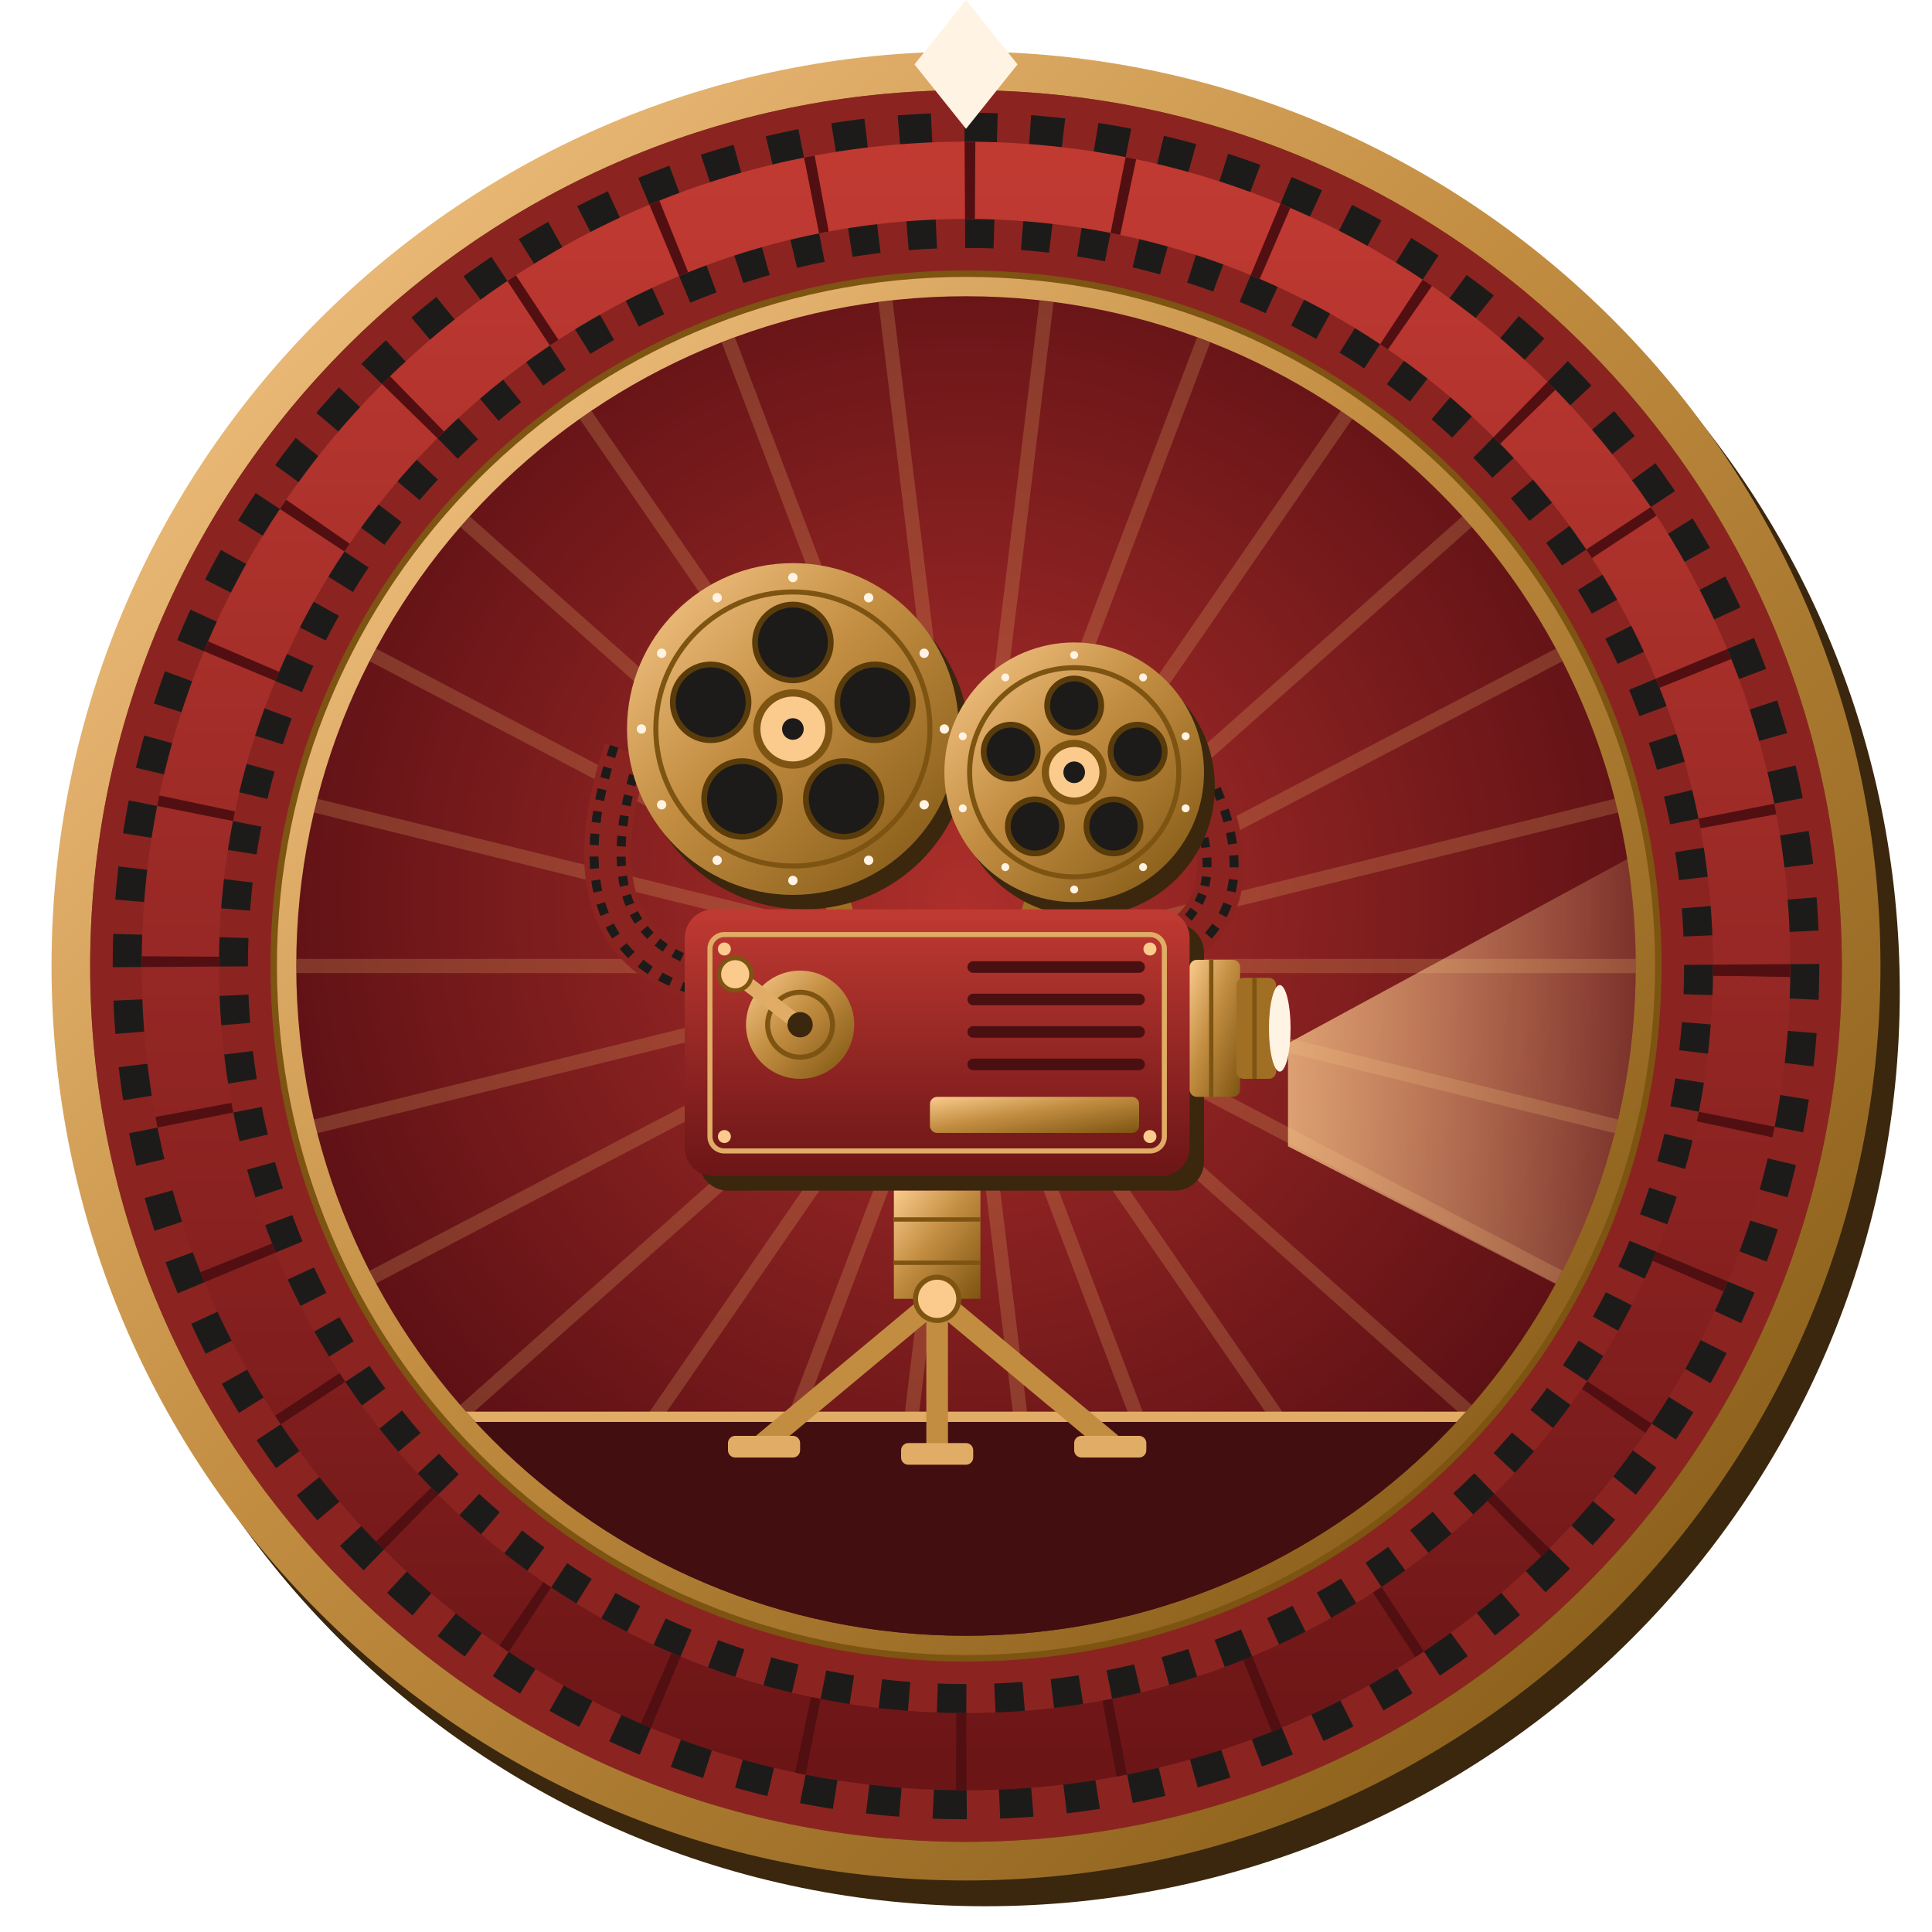
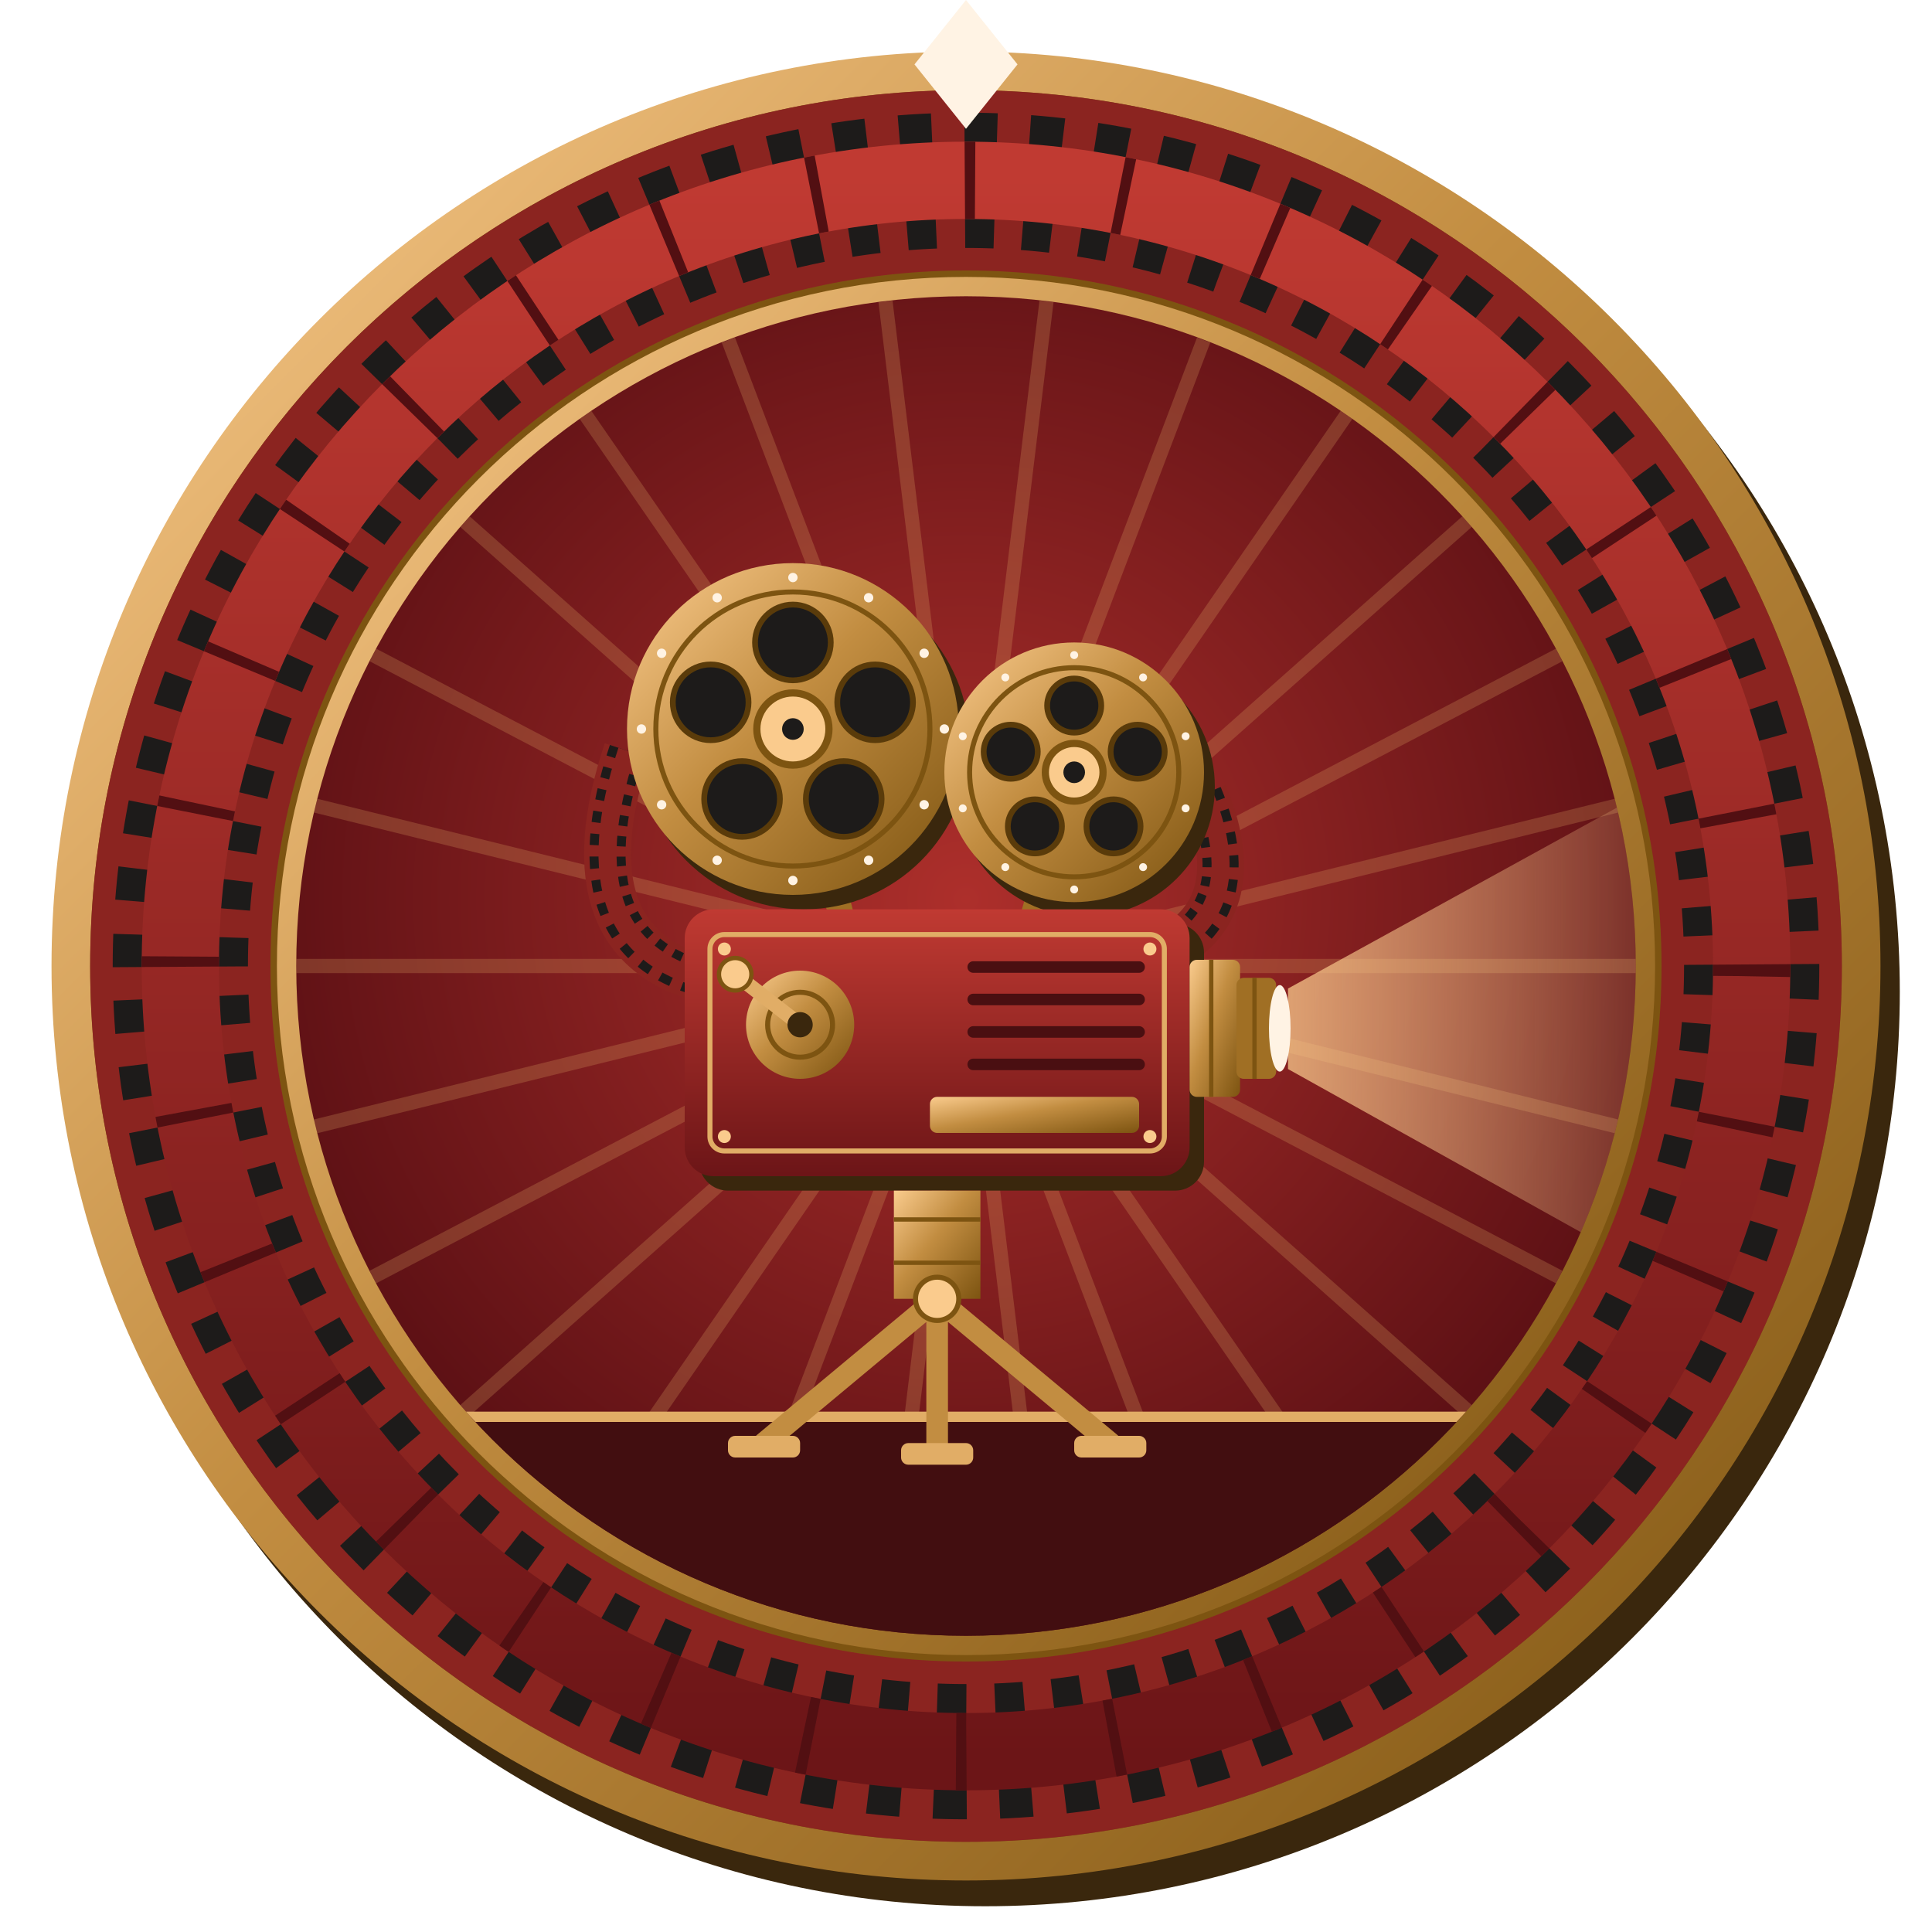
<svg xmlns="http://www.w3.org/2000/svg" viewBox="0 0 300 300" width="3000" height="3000">
  <defs>
    <linearGradient id="g3" x1="0" y1="0" x2="1" y2="1">
      <stop offset="0" stop-color="#facb8d" />
      <stop offset=".45" stop-color="#c28d41" />
      <stop offset="1" stop-color="#7d5411" />
    </linearGradient>
    <linearGradient id="r3" x1="0" y1="0" x2="0" y2="1">
      <stop offset="0" stop-color="#c03a32" />
      <stop offset="1" stop-color="#6c1517" />
    </linearGradient>
    <linearGradient id="b3" x1="0" y1="0" x2="1" y2="0">
      <stop offset="0" stop-color="#facb8d" stop-opacity=".75" />
      <stop offset="1" stop-color="#facb8d" stop-opacity="0" />
    </linearGradient>
    <radialGradient id="rr3b" cx=".5" cy=".45" r=".6">
      <stop offset="0" stop-color="#ad2f2b" />
      <stop offset="1" stop-color="#540d12" />
    </radialGradient>
    <clipPath id="c4d">
      <circle cx="150" cy="150" r="104" />
    </clipPath>
  </defs>
  <circle cx="153" cy="154" r="142" fill="#3a270d" />
  <circle cx="150" cy="150" r="142" fill="url(#g3)" />
  <circle cx="150" cy="150" r="136" fill="#7d5411" />
  <circle cx="150" cy="150" r="122" fill="none" stroke="#8b2420" stroke-width="28" />
  <circle cx="150" cy="150" r="122" fill="none" stroke="#1d1b1a" stroke-width="21" stroke-dasharray="4.79 4.79" />
  <circle cx="150" cy="150" r="122" fill="none" stroke="url(#r3)" stroke-width="12" />
  <circle cx="150" cy="150" r="122" fill="none" stroke="#520f12" stroke-width="12" stroke-dasharray="1.6 22.35" />
  <circle cx="150" cy="150" r="107" fill="url(#g3)" />
  <circle cx="150" cy="150" r="104" fill="url(#rr3b)" />
  <g clip-path="url(#c4d)">
    <g stroke="#e1ad66" stroke-opacity=".24" stroke-width="2.2">
      <line x1="176.0" y1="150.0" x2="254.0" y2="150.0" />
      <line x1="175.2" y1="156.2" x2="251.0" y2="174.9" />
      <line x1="173.0" y1="162.1" x2="242.1" y2="198.3" />
      <line x1="169.5" y1="167.2" x2="227.8" y2="219.0" />
      <line x1="164.8" y1="171.4" x2="209.1" y2="235.6" />
      <line x1="159.2" y1="174.3" x2="186.9" y2="247.2" />
      <line x1="153.1" y1="175.8" x2="162.5" y2="253.2" />
      <line x1="146.9" y1="175.8" x2="137.5" y2="253.2" />
      <line x1="140.8" y1="174.3" x2="113.1" y2="247.2" />
      <line x1="135.2" y1="171.4" x2="90.9" y2="235.6" />
      <line x1="130.5" y1="167.2" x2="72.2" y2="219.0" />
      <line x1="127.0" y1="162.1" x2="57.9" y2="198.3" />
      <line x1="124.8" y1="156.2" x2="49.0" y2="174.9" />
      <line x1="124.0" y1="150.0" x2="46.0" y2="150.0" />
      <line x1="124.8" y1="143.8" x2="49.0" y2="125.1" />
      <line x1="127.0" y1="137.9" x2="57.9" y2="101.7" />
      <line x1="130.5" y1="132.8" x2="72.2" y2="81.0" />
      <line x1="135.2" y1="128.6" x2="90.9" y2="64.4" />
      <line x1="140.8" y1="125.7" x2="113.1" y2="52.8" />
      <line x1="146.9" y1="124.2" x2="137.5" y2="46.8" />
      <line x1="153.1" y1="124.2" x2="162.5" y2="46.8" />
      <line x1="159.2" y1="125.7" x2="186.9" y2="52.8" />
      <line x1="164.8" y1="128.6" x2="209.1" y2="64.4" />
      <line x1="169.5" y1="132.8" x2="227.8" y2="81.0" />
      <line x1="173.0" y1="137.9" x2="242.1" y2="101.7" />
      <line x1="175.2" y1="143.8" x2="251.0" y2="125.1" />
    </g>
-     <path d="M200 162 L270 124 V214 L200 178 Z" fill="url(#b3)" />
+     <path d="M200 153.5 L270 115 V205 L200 166 Z" fill="url(#b3)" />
    <rect x="40" y="220" width="220" height="40" fill="#420e10" />
    <path d="M40 220 H260" stroke="#e1ad66" stroke-width="1.6" />
    <g transform="translate(150 158) scale(.56) translate(-148 -158)">
      <path d="M100 78 L114 132 M178 90 L166 132" stroke="#a06f24" stroke-width="7" stroke-linecap="round" />
      <path d="M54 84 C42 120 50 142 78 148 M214 96 C224 120 216 132 206 138" fill="none" stroke="#8b2420" stroke-width="13" />
      <path d="M54 84 C42 120 50 142 78 148 M214 96 C224 120 216 132 206 138" fill="none" stroke="#1d1b1a" stroke-width="10" stroke-dasharray="3 3" />
      <path d="M54 84 C42 120 50 142 78 148 M214 96 C224 120 216 132 206 138" fill="none" stroke="#8b2420" stroke-width="5" />
      <circle cx="103" cy="82" r="46" fill="#3a270d" />
      <circle cx="100" cy="78" r="46" fill="url(#g3)" />
      <circle cx="100" cy="78" r="38" fill="none" stroke="#7d5411" stroke-width="1.4" />
      <circle cx="100" cy="78" r="10" fill="#facb8d" stroke="#7d5411" stroke-width="2" />
      <circle cx="100" cy="78" r="3" fill="#1d1b1a" />
      <circle cx="181" cy="94" r="36" fill="#3a270d" />
      <circle cx="178" cy="90" r="36" fill="url(#g3)" />
      <circle cx="178" cy="90" r="29" fill="none" stroke="#7d5411" stroke-width="1.4" />
      <circle cx="178" cy="90" r="8" fill="#facb8d" stroke="#7d5411" stroke-width="2" />
      <circle cx="178" cy="90" r="3" fill="#1d1b1a" />
      <g fill="#1d1b1a" stroke="#5a3b0a" stroke-width="1.6">
        <circle cx="100" cy="54" r="10.5" />
        <circle cx="122.8" cy="70.6" r="10.5" />
        <circle cx="114.1" cy="97.4" r="10.5" />
        <circle cx="85.9" cy="97.4" r="10.5" />
        <circle cx="77.2" cy="70.6" r="10.5" />
        <circle cx="178" cy="71.5" r="7.5" />
        <circle cx="195.6" cy="84.3" r="7.5" />
        <circle cx="188.9" cy="105" r="7.5" />
        <circle cx="167.1" cy="105" r="7.5" />
        <circle cx="160.4" cy="84.3" r="7.5" />
      </g>
      <g fill="#fff3e4">
        <circle cx="100" cy="36" r="1.3" />
        <circle cx="121" cy="41.6" r="1.3" />
        <circle cx="136.4" cy="57" r="1.3" />
        <circle cx="142" cy="78" r="1.3" />
        <circle cx="136.4" cy="99" r="1.3" />
        <circle cx="121" cy="114.4" r="1.3" />
        <circle cx="100" cy="120" r="1.3" />
        <circle cx="79" cy="114.4" r="1.3" />
        <circle cx="63.6" cy="99" r="1.3" />
        <circle cx="58" cy="78" r="1.3" />
        <circle cx="63.6" cy="57" r="1.3" />
        <circle cx="79" cy="41.6" r="1.3" />
        <circle cx="178" cy="57.5" r="1.1" />
        <circle cx="197.1" cy="63.7" r="1.1" />
        <circle cx="208.9" cy="80" r="1.1" />
        <circle cx="208.9" cy="100" r="1.1" />
        <circle cx="197.1" cy="116.3" r="1.1" />
        <circle cx="178" cy="122.5" r="1.1" />
        <circle cx="158.9" cy="116.3" r="1.1" />
        <circle cx="147.1" cy="100" r="1.1" />
        <circle cx="147.1" cy="80" r="1.1" />
        <circle cx="158.9" cy="63.7" r="1.1" />
      </g>
      <rect x="74" y="132" width="140" height="74" rx="8" fill="#3a270d" />
      <rect x="70" y="128" width="140" height="74" rx="8" fill="url(#r3)" />
      <rect x="77" y="135" width="126" height="60" rx="4" fill="none" stroke="#e1ad66" stroke-width="1.4" />
      <path d="M150 144 H196 M150 153 H196 M150 162 H196 M150 171 H196" stroke="#4a0f11" stroke-width="3.2" stroke-linecap="round" />
      <rect x="138" y="180" width="58" height="10" rx="2" fill="url(#g3)" />
      <circle cx="102" cy="160" r="15" fill="url(#g3)" />
      <circle cx="102" cy="160" r="9" fill="none" stroke="#7d5411" stroke-width="1.4" />
      <path d="M102 160 L84 146" stroke="#e1ad66" stroke-width="4" stroke-linecap="round" />
      <circle cx="84" cy="146" r="4.5" fill="#facb8d" stroke="#7d5411" stroke-width="1.2" />
      <circle cx="102" cy="160" r="3.5" fill="#3a270d" />
      <g fill="#facb8d">
        <circle cx="81" cy="139" r="1.8" />
        <circle cx="199" cy="139" r="1.8" />
        <circle cx="81" cy="191" r="1.8" />
        <circle cx="199" cy="191" r="1.8" />
      </g>
      <rect x="210" y="142" width="14" height="38" rx="2" fill="url(#g3)" />
      <rect x="223" y="147" width="11" height="28" rx="2" fill="#a06f24" />
      <path d="M216 142 V180 M228 147 V175" stroke="#7d5411" stroke-width="1.2" />
      <ellipse cx="235" cy="161" rx="3" ry="12" fill="#fff3e4" />
      <rect x="128" y="206" width="24" height="30" fill="url(#g3)" />
      <path d="M128 214 H152 M128 226 H152" stroke="#7d5411" stroke-width="1.2" />
      <path d="M140 236 L92 276 M140 236 V278 M140 236 L188 276" stroke="#c28d41" stroke-width="6" stroke-linecap="round" />
      <rect x="82" y="274" width="20" height="6" rx="2" fill="#e1ad66" />
      <rect x="130" y="276" width="20" height="6" rx="2" fill="#e1ad66" />
      <rect x="178" y="274" width="20" height="6" rx="2" fill="#e1ad66" />
      <circle cx="140" cy="236" r="6" fill="#facb8d" stroke="#7d5411" stroke-width="1.4" />
    </g>
  </g>
  <path d="M142 10 L150 0 L158 10 L150 20 Z" fill="#fff3e4" />
</svg>
